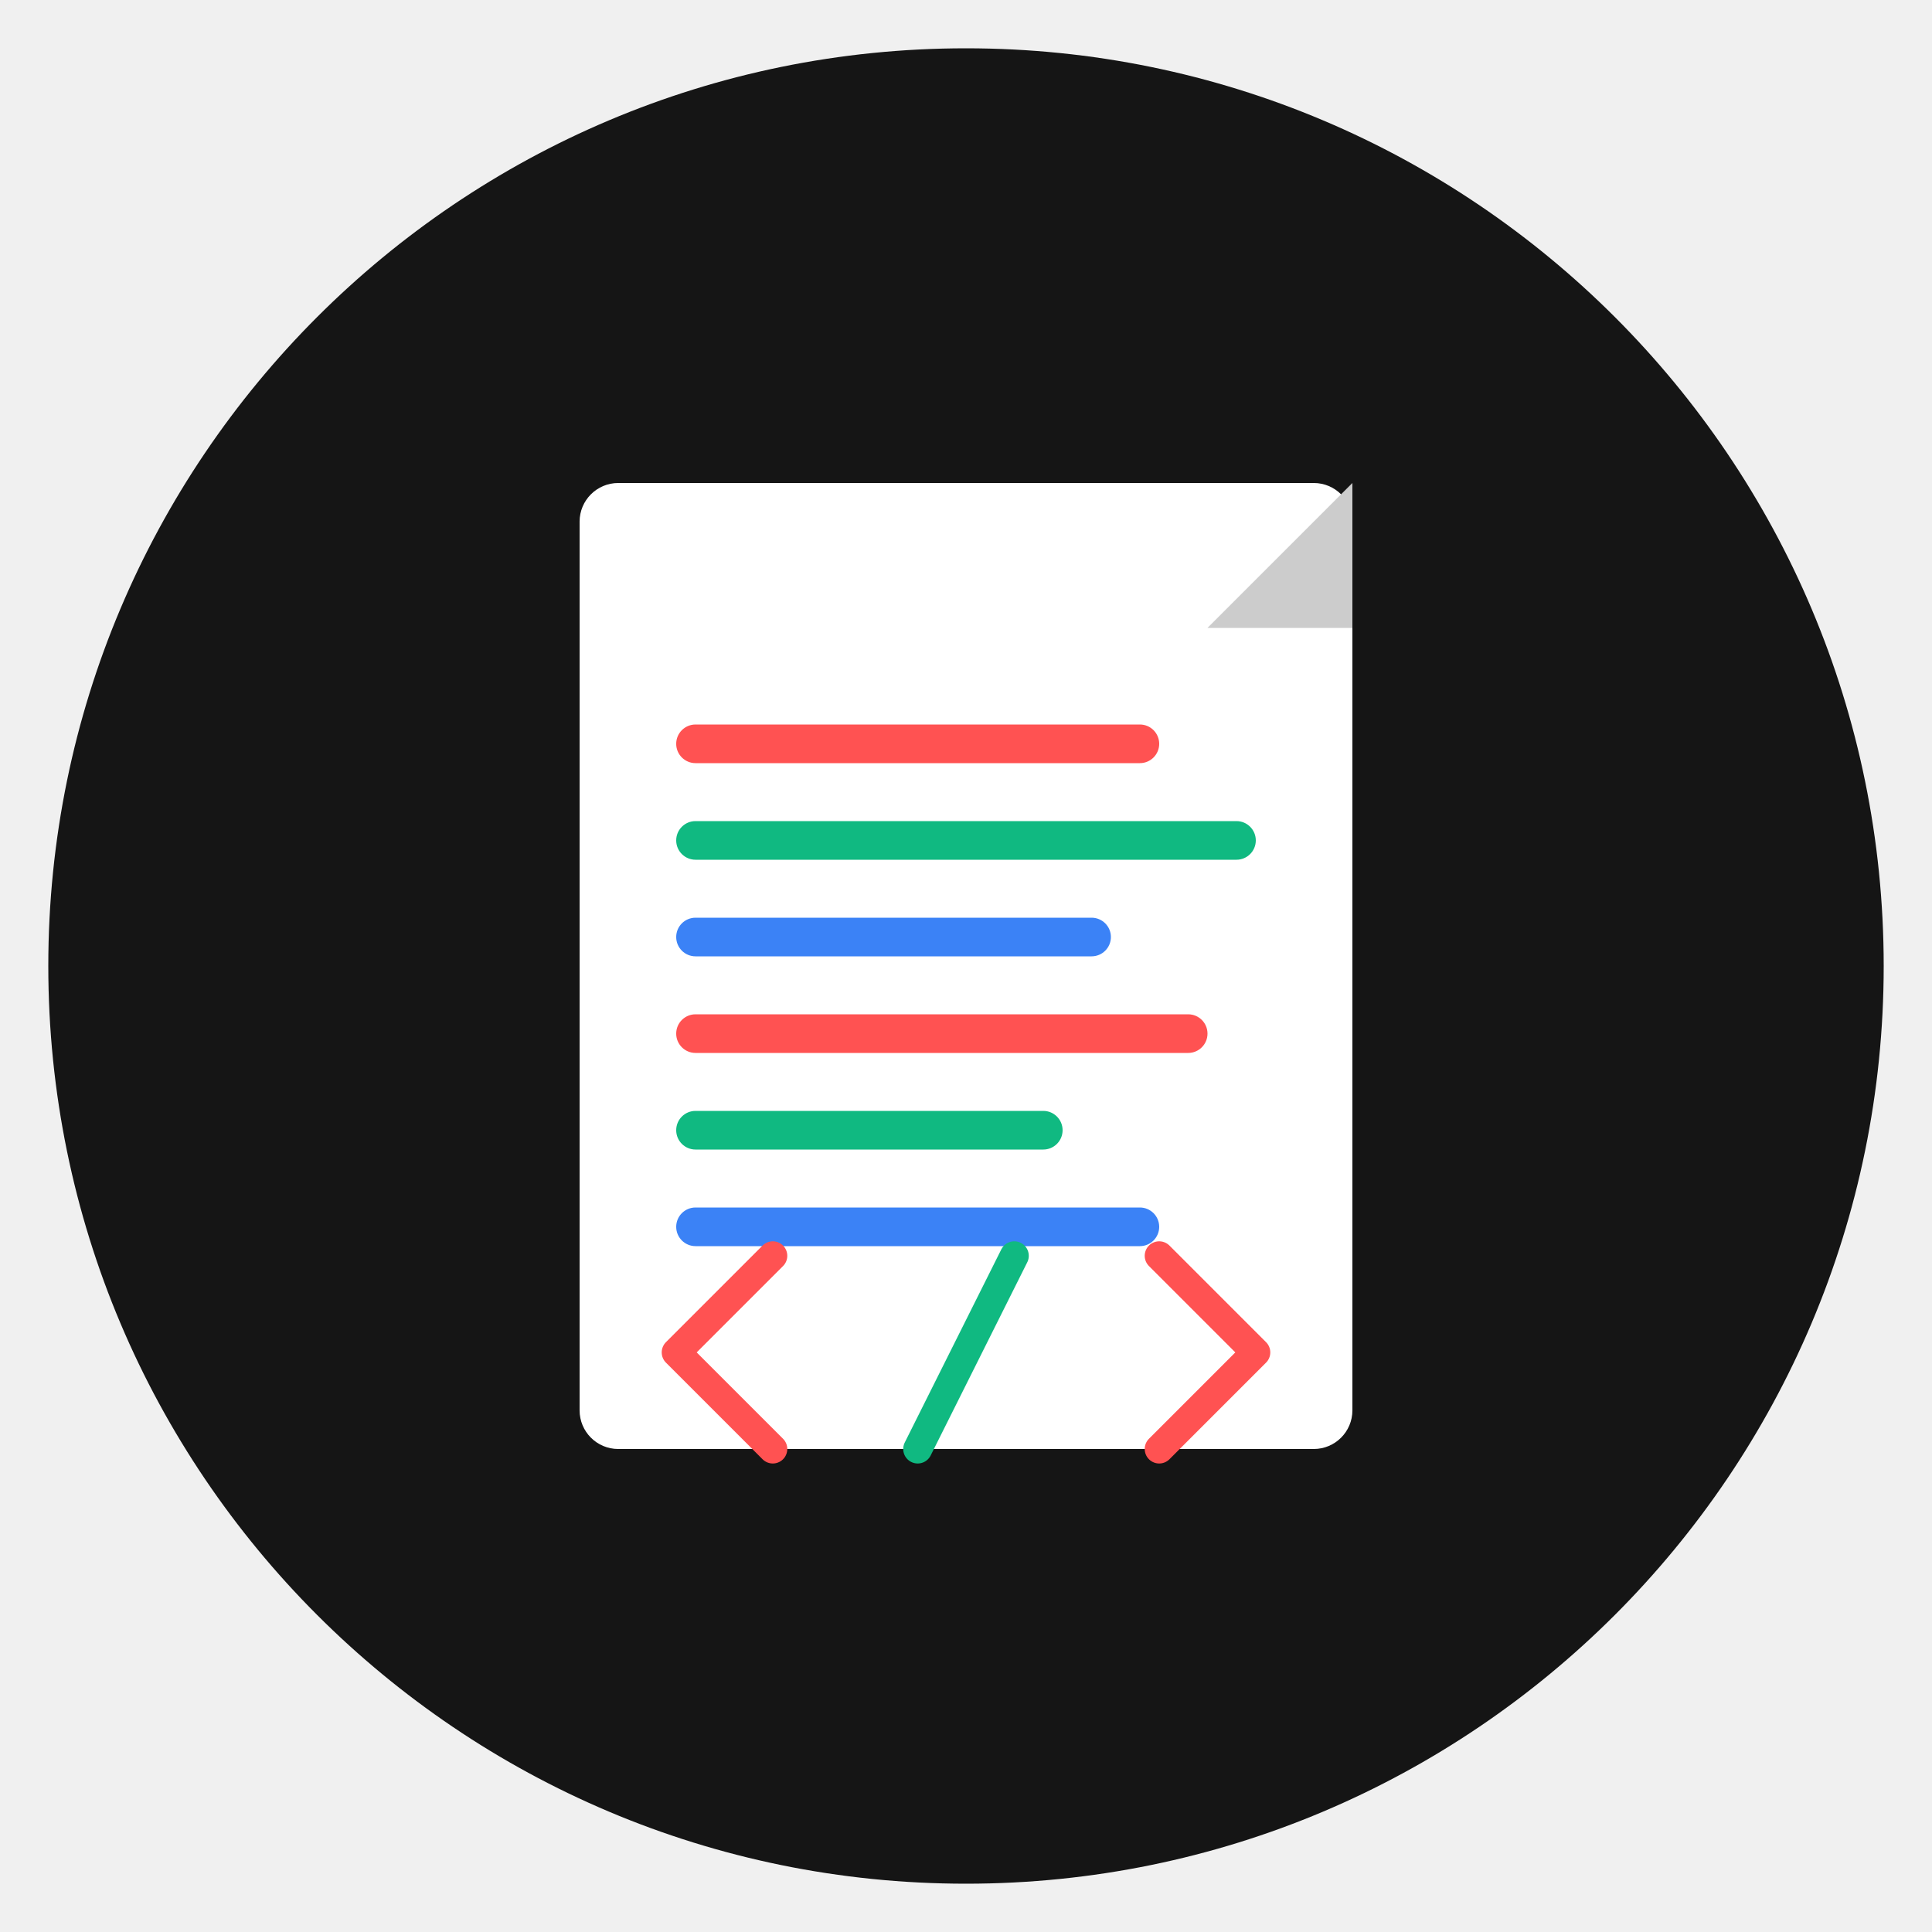
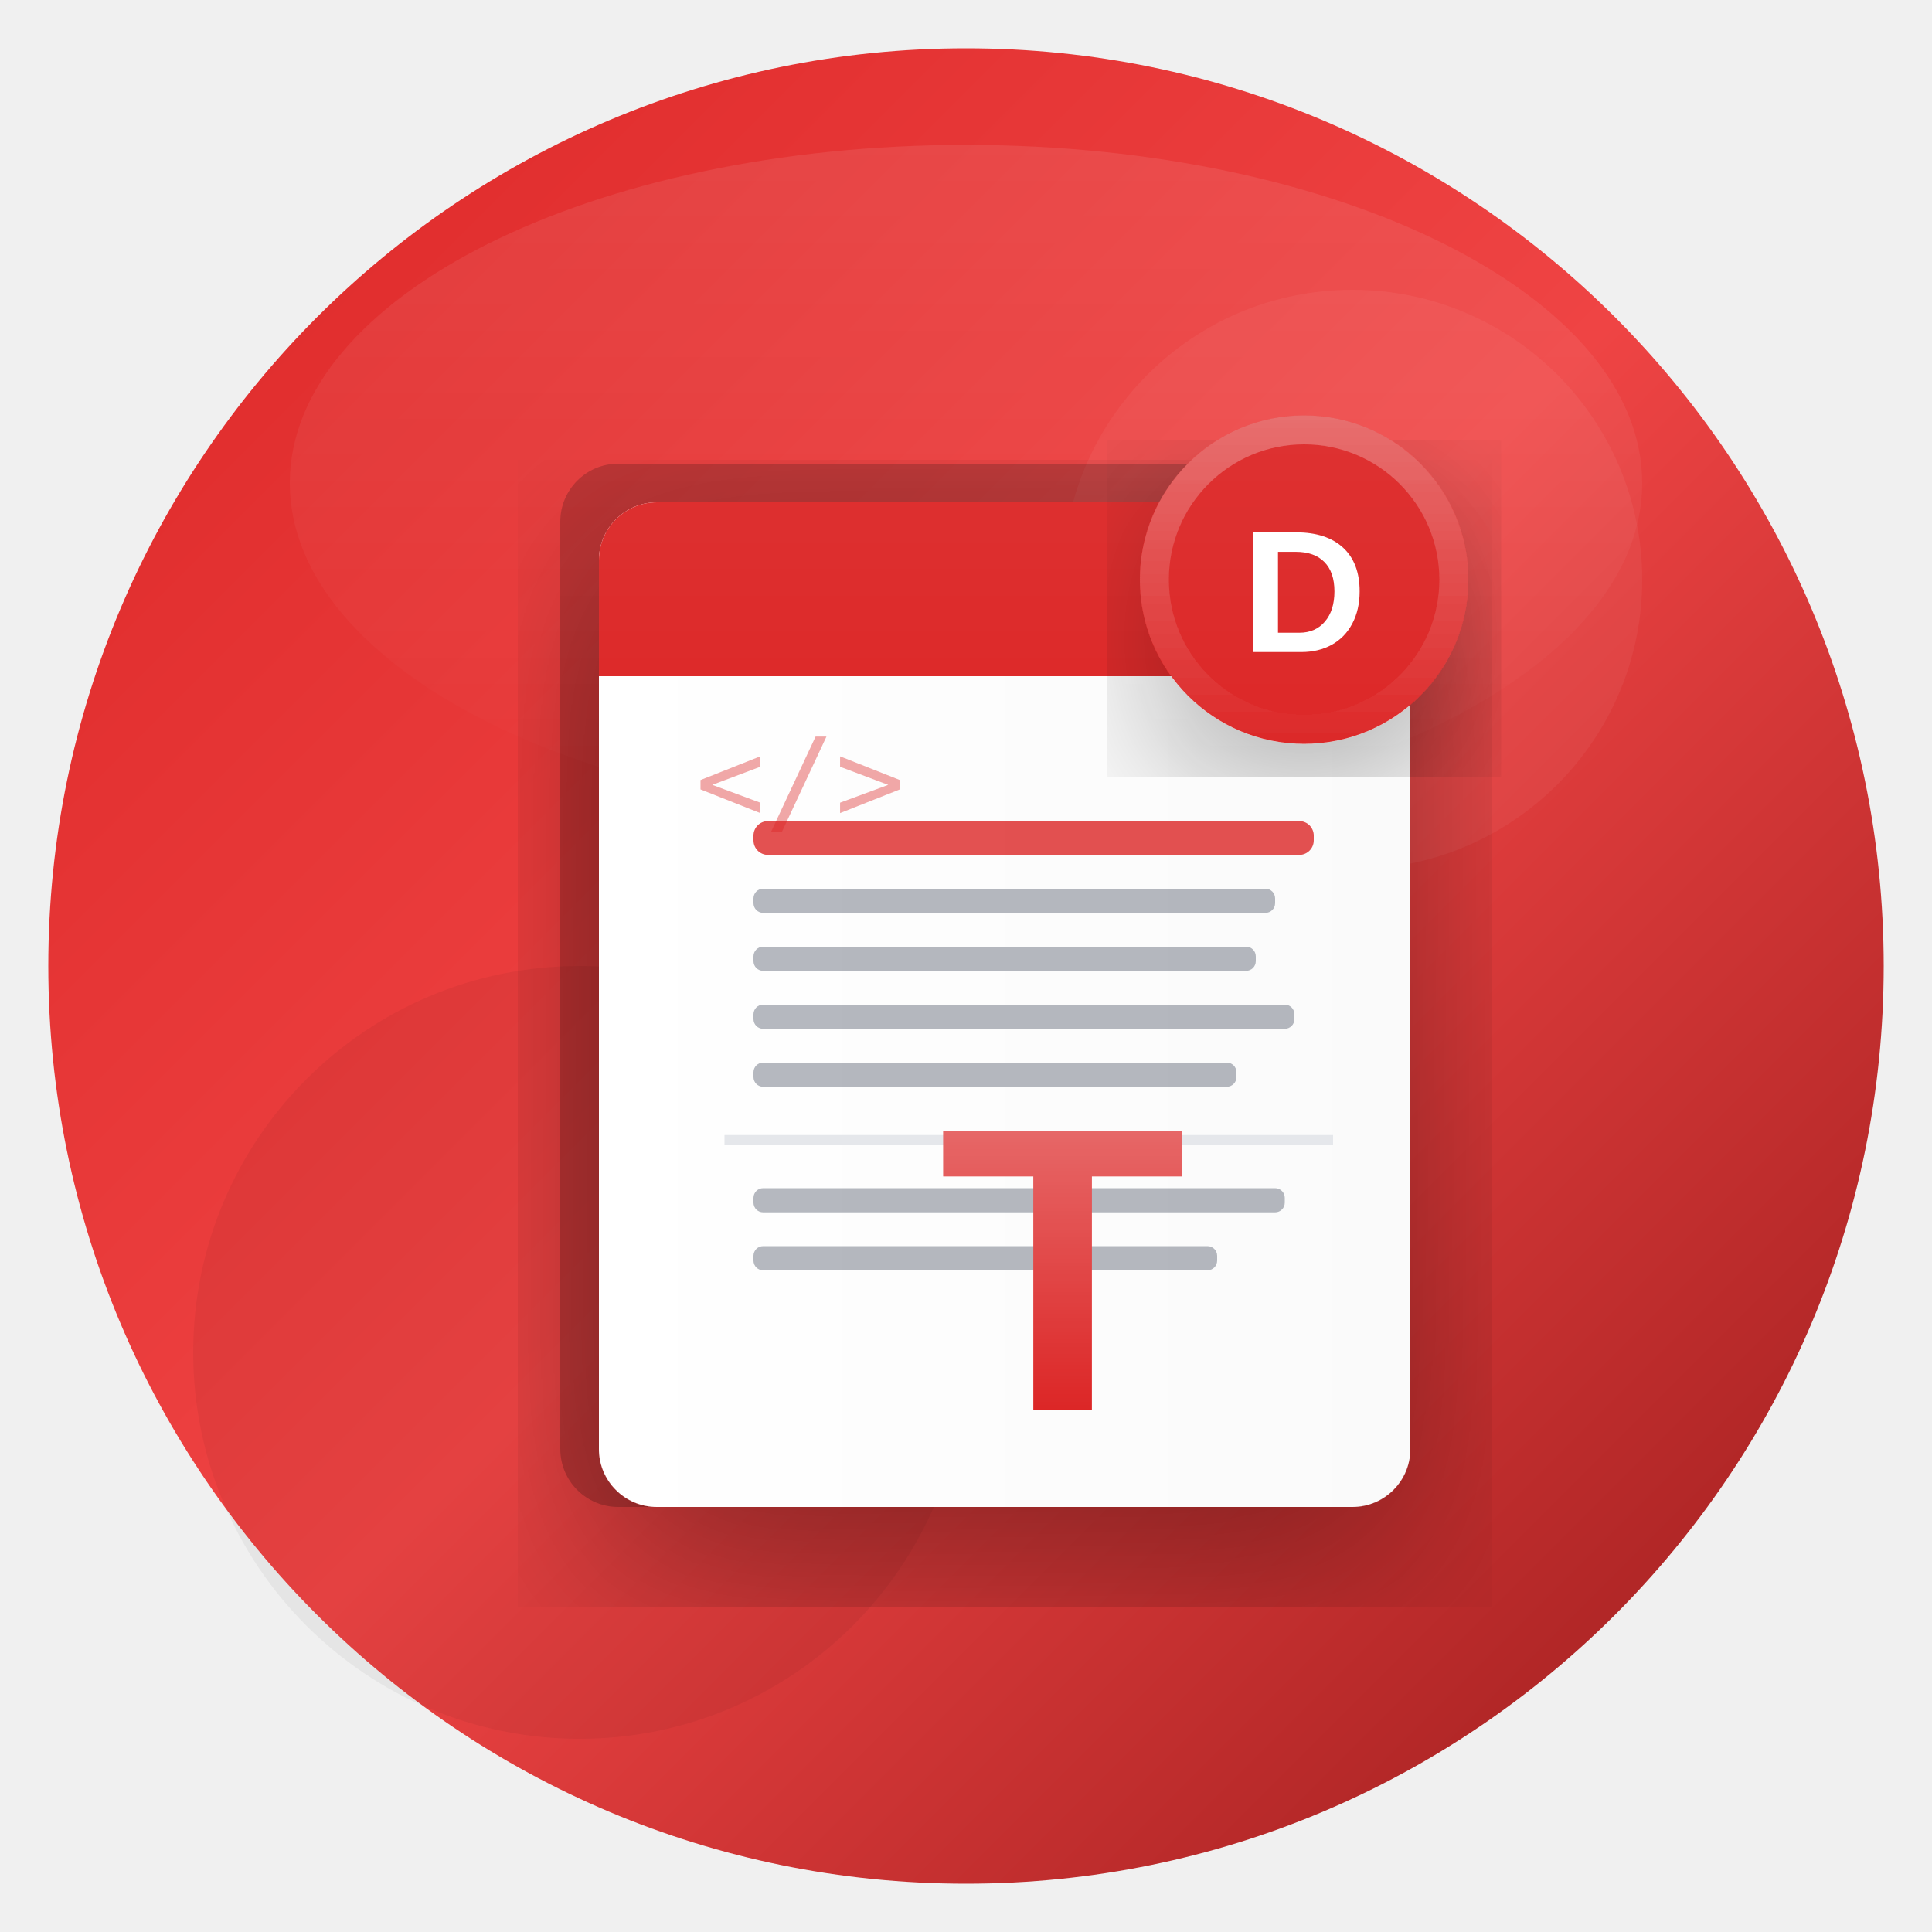
<svg xmlns="http://www.w3.org/2000/svg" width="200" height="200" viewBox="0 0 200 200">
-   <circle cx="100" cy="100" r="95" fill="#151515" />
-   <rect x="60" y="50" width="80" height="100" rx="4" fill="#ffffff" />
-   <path d="M 140 50 L 140 65 L 125 65 Z" fill="#e0e0e0" />
-   <path d="M 140 50 L 140 65 L 125 65 Z" fill="#151515" opacity="0.1" />
-   <rect x="70" y="75" width="50" height="4" rx="2" fill="#ff5252" />
-   <rect x="70" y="85" width="60" height="4" rx="2" fill="#10b981" />
-   <rect x="70" y="95" width="45" height="4" rx="2" fill="#3b82f6" />
-   <rect x="70" y="105" width="55" height="4" rx="2" fill="#ff5252" />
-   <rect x="70" y="115" width="40" height="4" rx="2" fill="#10b981" />
-   <rect x="70" y="125" width="50" height="4" rx="2" fill="#3b82f6" />
-   <path d="M 80 130 L 70 140 L 80 150" stroke="#ff5252" stroke-width="3" fill="none" stroke-linecap="round" stroke-linejoin="round" />
-   <path d="M 120 130 L 130 140 L 120 150" stroke="#ff5252" stroke-width="3" fill="none" stroke-linecap="round" stroke-linejoin="round" />
-   <line x1="105" y1="130" x2="95" y2="150" stroke="#10b981" stroke-width="3" stroke-linecap="round" />
+   <defs>
+     <linearGradient id="bgGradient" x1="0%" y1="0%" x2="100%" y2="100%">
+       <stop offset="0%" style="stop-color:#dc2626;stop-opacity:1" />
+       <stop offset="50%" style="stop-color:#ef4444;stop-opacity:1" />
+       <stop offset="100%" style="stop-color:#991b1b;stop-opacity:1" />
+     </linearGradient>
+     <linearGradient id="paperGradient" x1="0%" y1="0%" x2="100%" y2="0%">
+       <stop offset="0%" style="stop-color:#ffffff;stop-opacity:1" />
+       <stop offset="100%" style="stop-color:#fafafa;stop-opacity:1" />
+     </linearGradient>
+     <linearGradient id="shineGradient" x1="0%" y1="0%" x2="0%" y2="100%">
+       <stop offset="0%" style="stop-color:#ffffff;stop-opacity:0.3" />
+       <stop offset="100%" style="stop-color:#ffffff;stop-opacity:0" />
+     </linearGradient>
+     <filter id="shadow">
+       <feDropShadow dx="0" dy="6" stdDeviation="10" flood-opacity="0.35" />
+     </filter>
+     <filter id="innerShadow">
+       <feGaussianBlur in="SourceAlpha" stdDeviation="2" />
+       <feOffset dx="1" dy="2" result="offsetblur" />
+       <feComponentTransfer>
+         <feFuncA type="linear" slope="0.3" />
+       </feComponentTransfer>
+       <feMerge>
+         <feMergeNode />
+         <feMergeNode in="SourceGraphic" />
+       </feMerge>
+     </filter>
+   </defs>
+   <circle cx="100" cy="100" r="95" fill="url(#bgGradient)" />
+   <circle cx="140" cy="60" r="30" fill="white" opacity="0.05" />
+   <circle cx="60" cy="140" r="40" fill="black" opacity="0.05" />
+   <g opacity="0.2">
+     <rect x="58" y="48" width="88" height="108" rx="6" fill="#000" />
+     <rect x="60" y="50" width="86" height="106" rx="6" fill="#000" />
+   </g>
+   <g filter="url(#shadow)">
+     <rect x="62" y="52" width="84" height="104" rx="6" fill="url(#paperGradient)" />
+     <rect x="62" y="52" width="84" height="18" rx="6" fill="#dc2626" />
+     <rect x="62" y="62" width="84" height="8" fill="#dc2626" />
+     <path d="M 146 52 L 146 70 L 128 70 Z" fill="#e5e7eb" />
+     <path d="M 146 52 L 146 70 L 128 70 Z" fill="#000" opacity="0.1" />
+     <line x1="128" y1="70" x2="146" y2="52" stroke="#d1d5db" stroke-width="0.5" />
+   </g>
+   <g>
+     <text x="72" y="85" font-family="monospace" font-size="12" fill="#dc2626" opacity="0.4">&lt;/&gt;</text>
+     <rect x="78" y="85" width="58" height="3.5" rx="1.5" fill="#dc2626" opacity="0.8" />
+     <rect x="78" y="92" width="54" height="2.5" rx="1" fill="#6b7280" opacity="0.5" />
+     <rect x="78" y="98" width="52" height="2.5" rx="1" fill="#6b7280" opacity="0.5" />
+     <rect x="78" y="104" width="56" height="2.5" rx="1" fill="#6b7280" opacity="0.5" />
+     <rect x="78" y="110" width="50" height="2.5" rx="1" fill="#6b7280" opacity="0.5" />
+     <line x1="75" y1="118" x2="138" y2="118" stroke="#e5e7eb" stroke-width="1" />
+     <rect x="78" y="123" width="55" height="2.5" rx="1" fill="#6b7280" opacity="0.5" />
+     <rect x="78" y="129" width="48" height="2.5" rx="1" fill="#6b7280" opacity="0.5" />
+   </g>
+   <g>
+     <text x="110" y="146" font-family="'Arial Black', Arial, sans-serif" font-size="42" font-weight="900" fill="#dc2626" text-anchor="middle">T</text>
+     <text x="110" y="146" font-family="'Arial Black', Arial, sans-serif" font-size="42" font-weight="900" fill="url(#shineGradient)" text-anchor="middle">T</text>
+   </g>
+   <g filter="url(#shadow)">
+     <circle cx="135" cy="60" r="17" fill="#dc2626" />
+     <circle cx="135" cy="60" r="17" fill="url(#shineGradient)" />
+     <circle cx="135" cy="60" r="14" fill="#dc2626" />
+     <text x="135" y="67.5" font-family="'Arial Black', Arial, sans-serif" font-size="18" font-weight="bold" fill="white" text-anchor="middle">D</text>
+   </g>
+   <ellipse cx="100" cy="50" rx="70" ry="35" fill="url(#shineGradient)" opacity="0.3" />
</svg>
